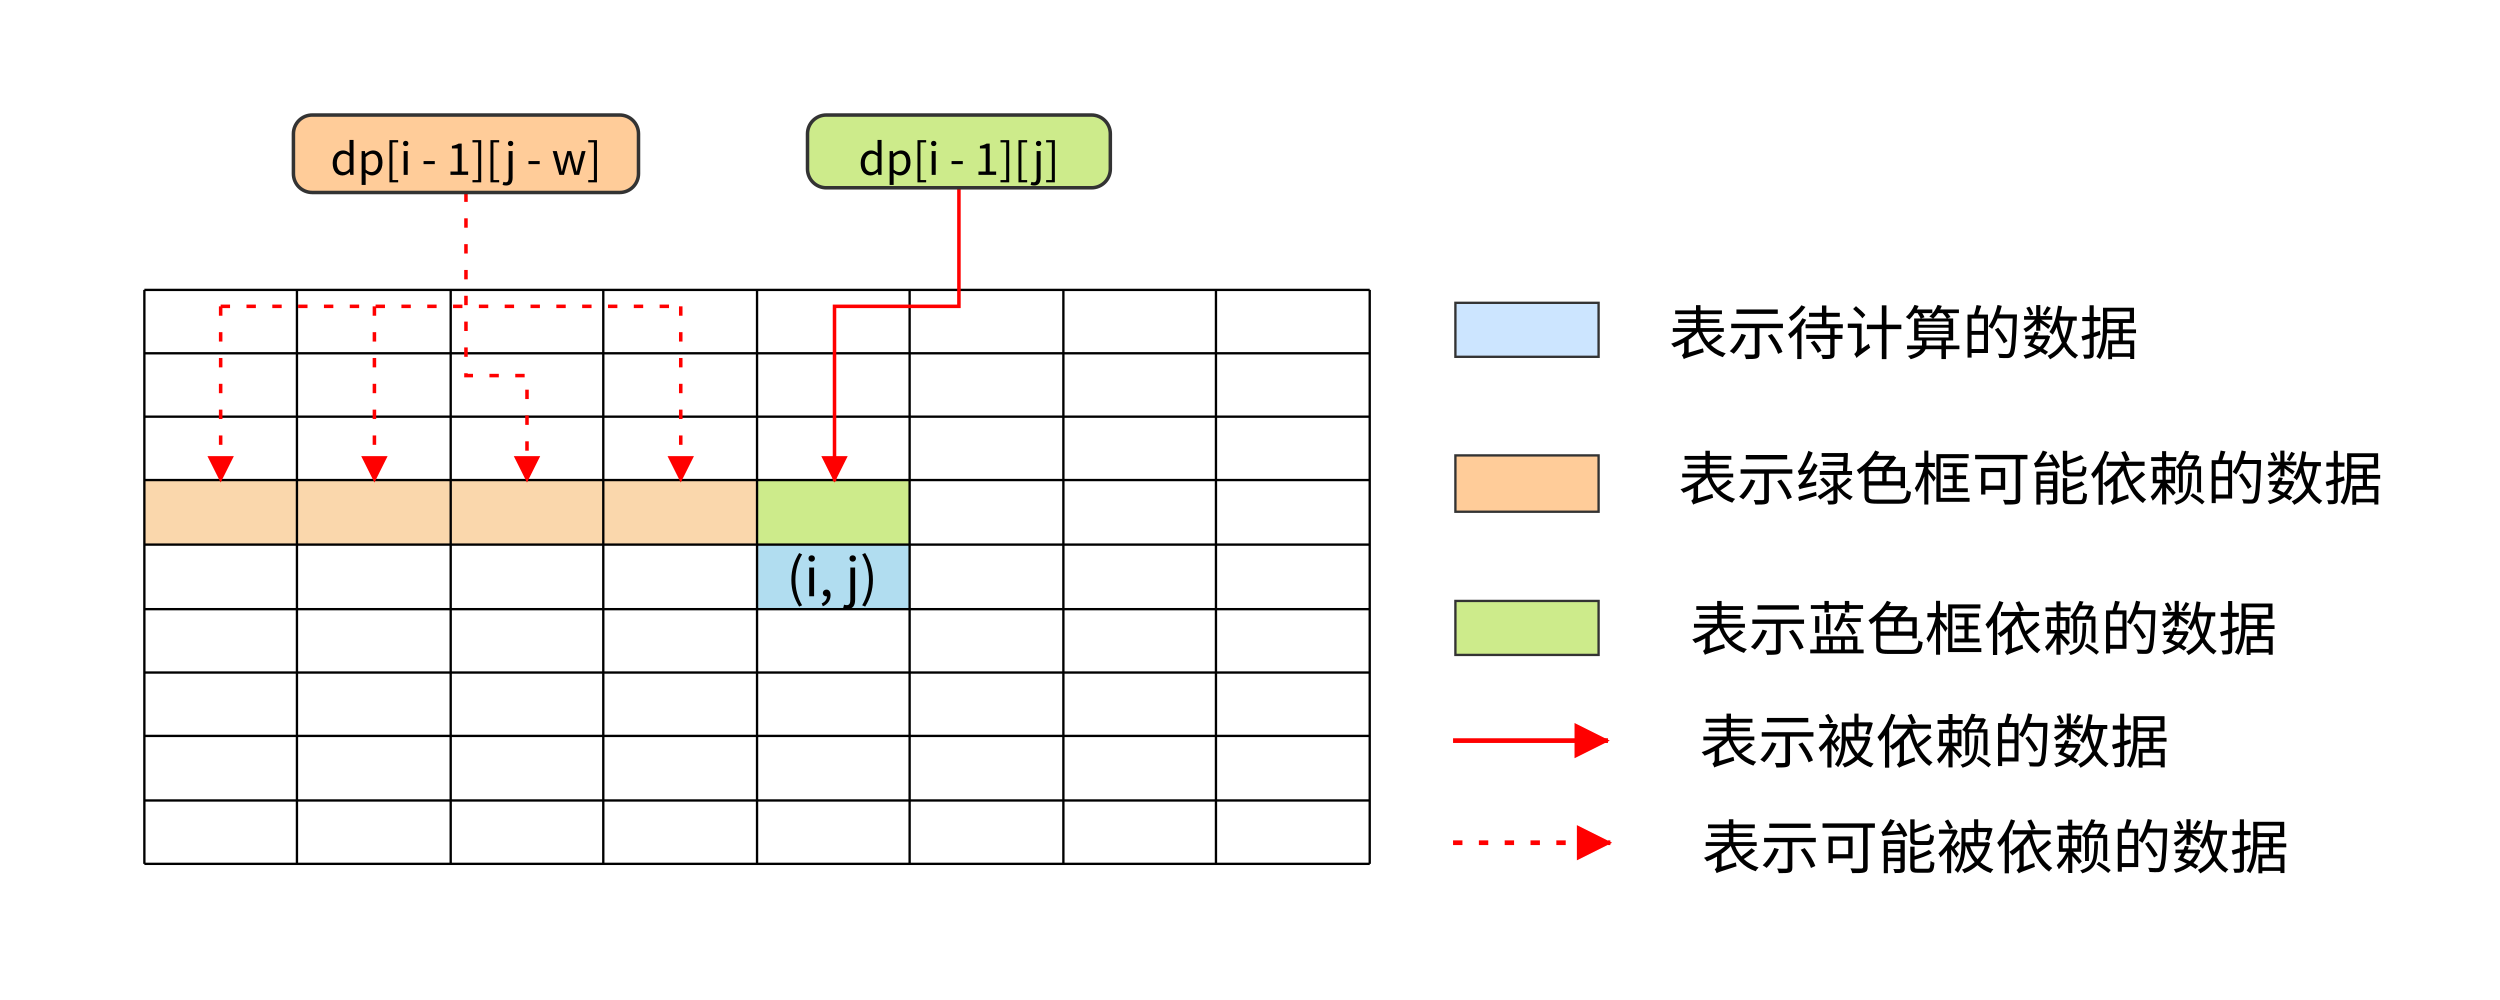
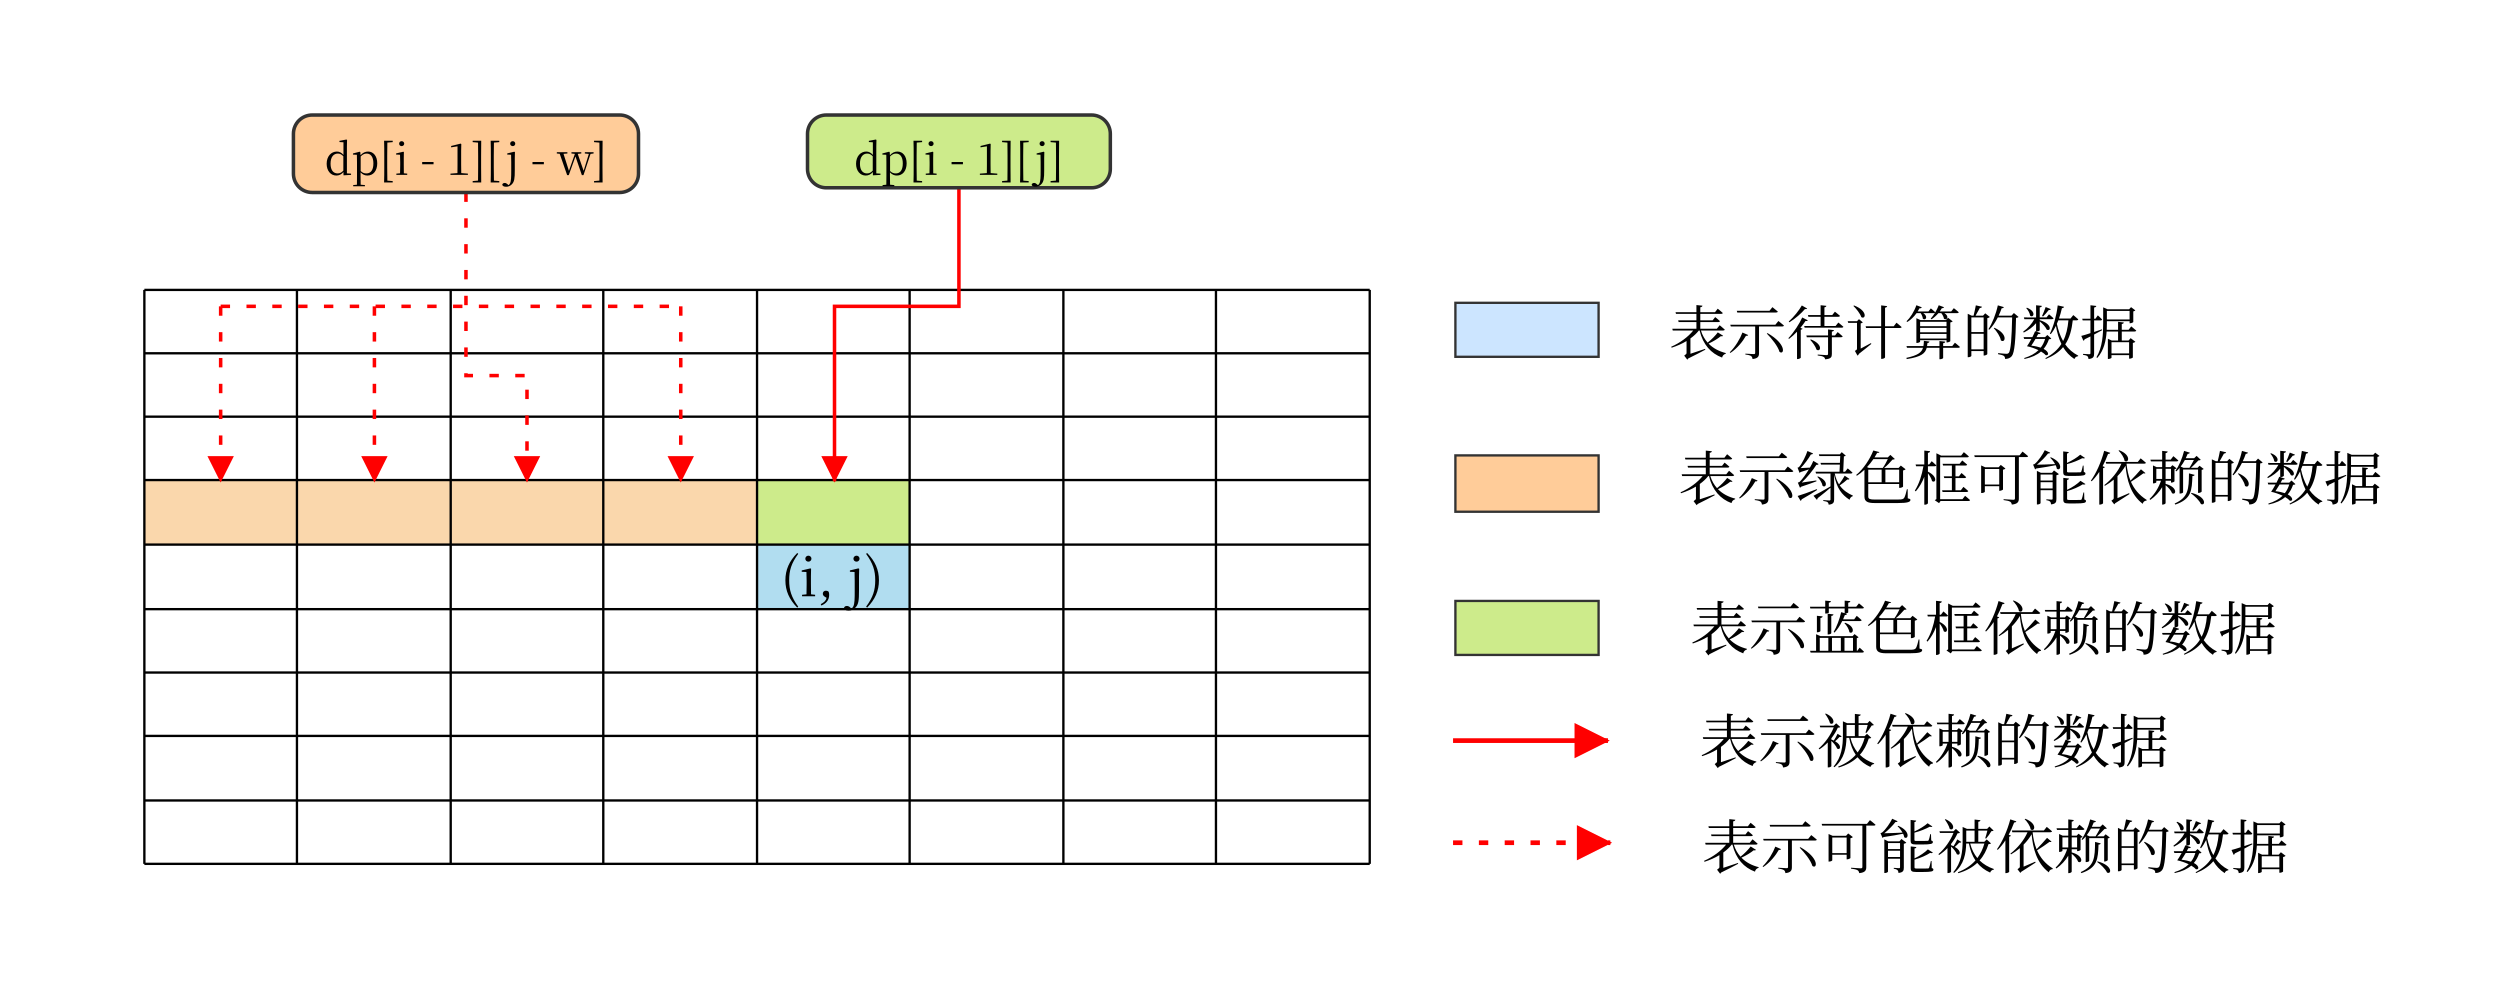
- <svg xmlns="http://www.w3.org/2000/svg" viewBox="0 0 1065 426" role="img" aria-label="dp 表格依赖关系示意：(i, j) 单元格依赖上一行同一列与若干列的数据，右侧为图例说明" font-family="Seaford, 'PingFang SC', 'Hiragino Sans GB', 'Noto Sans CJK SC', 'Microsoft YaHei', sans-serif" width="1065" height="426">
+ <svg xmlns="http://www.w3.org/2000/svg" viewBox="0 0 1065 426" role="img" aria-label="dp 表格依赖关系示意：(i, j) 单元格依赖上一行同一列与若干列的数据，右侧为图例说明" font-family="Seaford, 'Songti SC', STSong, SimSun, 'Noto Serif CJK SC', Palatino, 'Source Serif Pro', serif" width="1065" height="426">
  <defs>
    <marker id="arrow-dp21" viewBox="0 0 10 10" refX="9.5" refY="5" markerWidth="7.5" markerHeight="7.5" orient="auto-start-reverse">
      <path d="M0,0 L10,5 L0,10 z" fill="#ff0000" />
    </marker>
  </defs>
  <rect x="0" y="0" width="1065" height="426" fill="#ffffff" />
  <rect x="61.5" y="204.5" width="261" height="27.5" fill="#fad7ac" />
  <rect x="322.5" y="204.5" width="65" height="27.5" fill="#cdeb8b" />
  <rect x="322.5" y="232" width="65" height="27.5" fill="#b1ddf0" />
  <text x="354.5" y="254" font-size="22.5" fill="#000000" text-anchor="middle">(i, j)</text>
  <g fill="none" stroke="#000000" stroke-width="1">
    <path d="M 61.5 123.5 H 583.5 M 61.5 150.5 H 583.5 M 61.5 177.5 H 583.5              M 61.5 204.5 H 583.5 M 61.5 232 H 583.5 M 61.5 259.5 H 583.5              M 61.5 286.5 H 583.5 M 61.5 313.5 H 583.5 M 61.5 341 H 583.5              M 61.5 368 H 583.5" />
    <path d="M 61.5 123.5 V 368 M 126.5 123.5 V 368 M 192 123.5 V 368              M 257 123.5 V 368 M 322.5 123.5 V 368 M 387.5 123.5 V 368              M 453 123.5 V 368 M 518 123.5 V 368 M 583.5 123.5 V 368" />
  </g>
  <g fill="none" stroke="#ff0000" stroke-width="1.5" stroke-dasharray="4 7">
    <path d="M 198.5 82 V 160 H 224.5 V 205" marker-end="url(#arrow-dp21)" />
    <path d="M 94 130.5 H 290" />
    <path d="M 94 130.5 V 205" marker-end="url(#arrow-dp21)" />
    <path d="M 159.5 130.5 V 205" marker-end="url(#arrow-dp21)" />
    <path d="M 290 130.5 V 205" marker-end="url(#arrow-dp21)" />
  </g>
  <path d="M 408.5 80 V 130.5 H 355.5 V 205" fill="none" stroke="#ff0000" stroke-width="1.5" marker-end="url(#arrow-dp21)" />
  <rect x="125" y="49" width="147" height="33" rx="8" fill="#ffcc99" stroke="#333333" stroke-width="1.5" />
  <text x="198.5" y="74.5" font-size="18.7" fill="#000000" text-anchor="middle">dp[i - 1][j - w]</text>
  <rect x="344" y="49" width="129" height="31" rx="8" fill="#cdeb8b" stroke="#333333" stroke-width="1.5" />
  <text x="408.5" y="74.5" font-size="18.7" fill="#000000" text-anchor="middle">dp[i - 1][j]</text>
  <rect x="620" y="129" width="61" height="23" fill="#cce5ff" stroke="#333333" stroke-width="1" />
  <rect x="620" y="194" width="61" height="24" fill="#ffcc99" stroke="#333333" stroke-width="1" />
  <rect x="620" y="256" width="61" height="23" fill="#cdeb8b" stroke="#333333" stroke-width="1" />
  <text x="711" y="151" font-size="25" fill="#000000">表示待计算的数据</text>
  <text x="715" y="213" font-size="25" fill="#000000">表示绿色框可能依赖的数据</text>
  <text x="720" y="277" font-size="25" fill="#000000">表示蓝色框依赖的数据</text>
  <text x="724" y="325" font-size="25" fill="#000000">表示被依赖的数据</text>
  <text x="725" y="370" font-size="25" fill="#000000">表示可能被依赖的数据</text>
  <path d="M 619 315.5 H 685" fill="none" stroke="#ff0000" stroke-width="2" marker-end="url(#arrow-dp21)" />
  <path d="M 619 359 H 686" fill="none" stroke="#ff0000" stroke-width="2" stroke-dasharray="4 7" marker-end="url(#arrow-dp21)" />
</svg>
